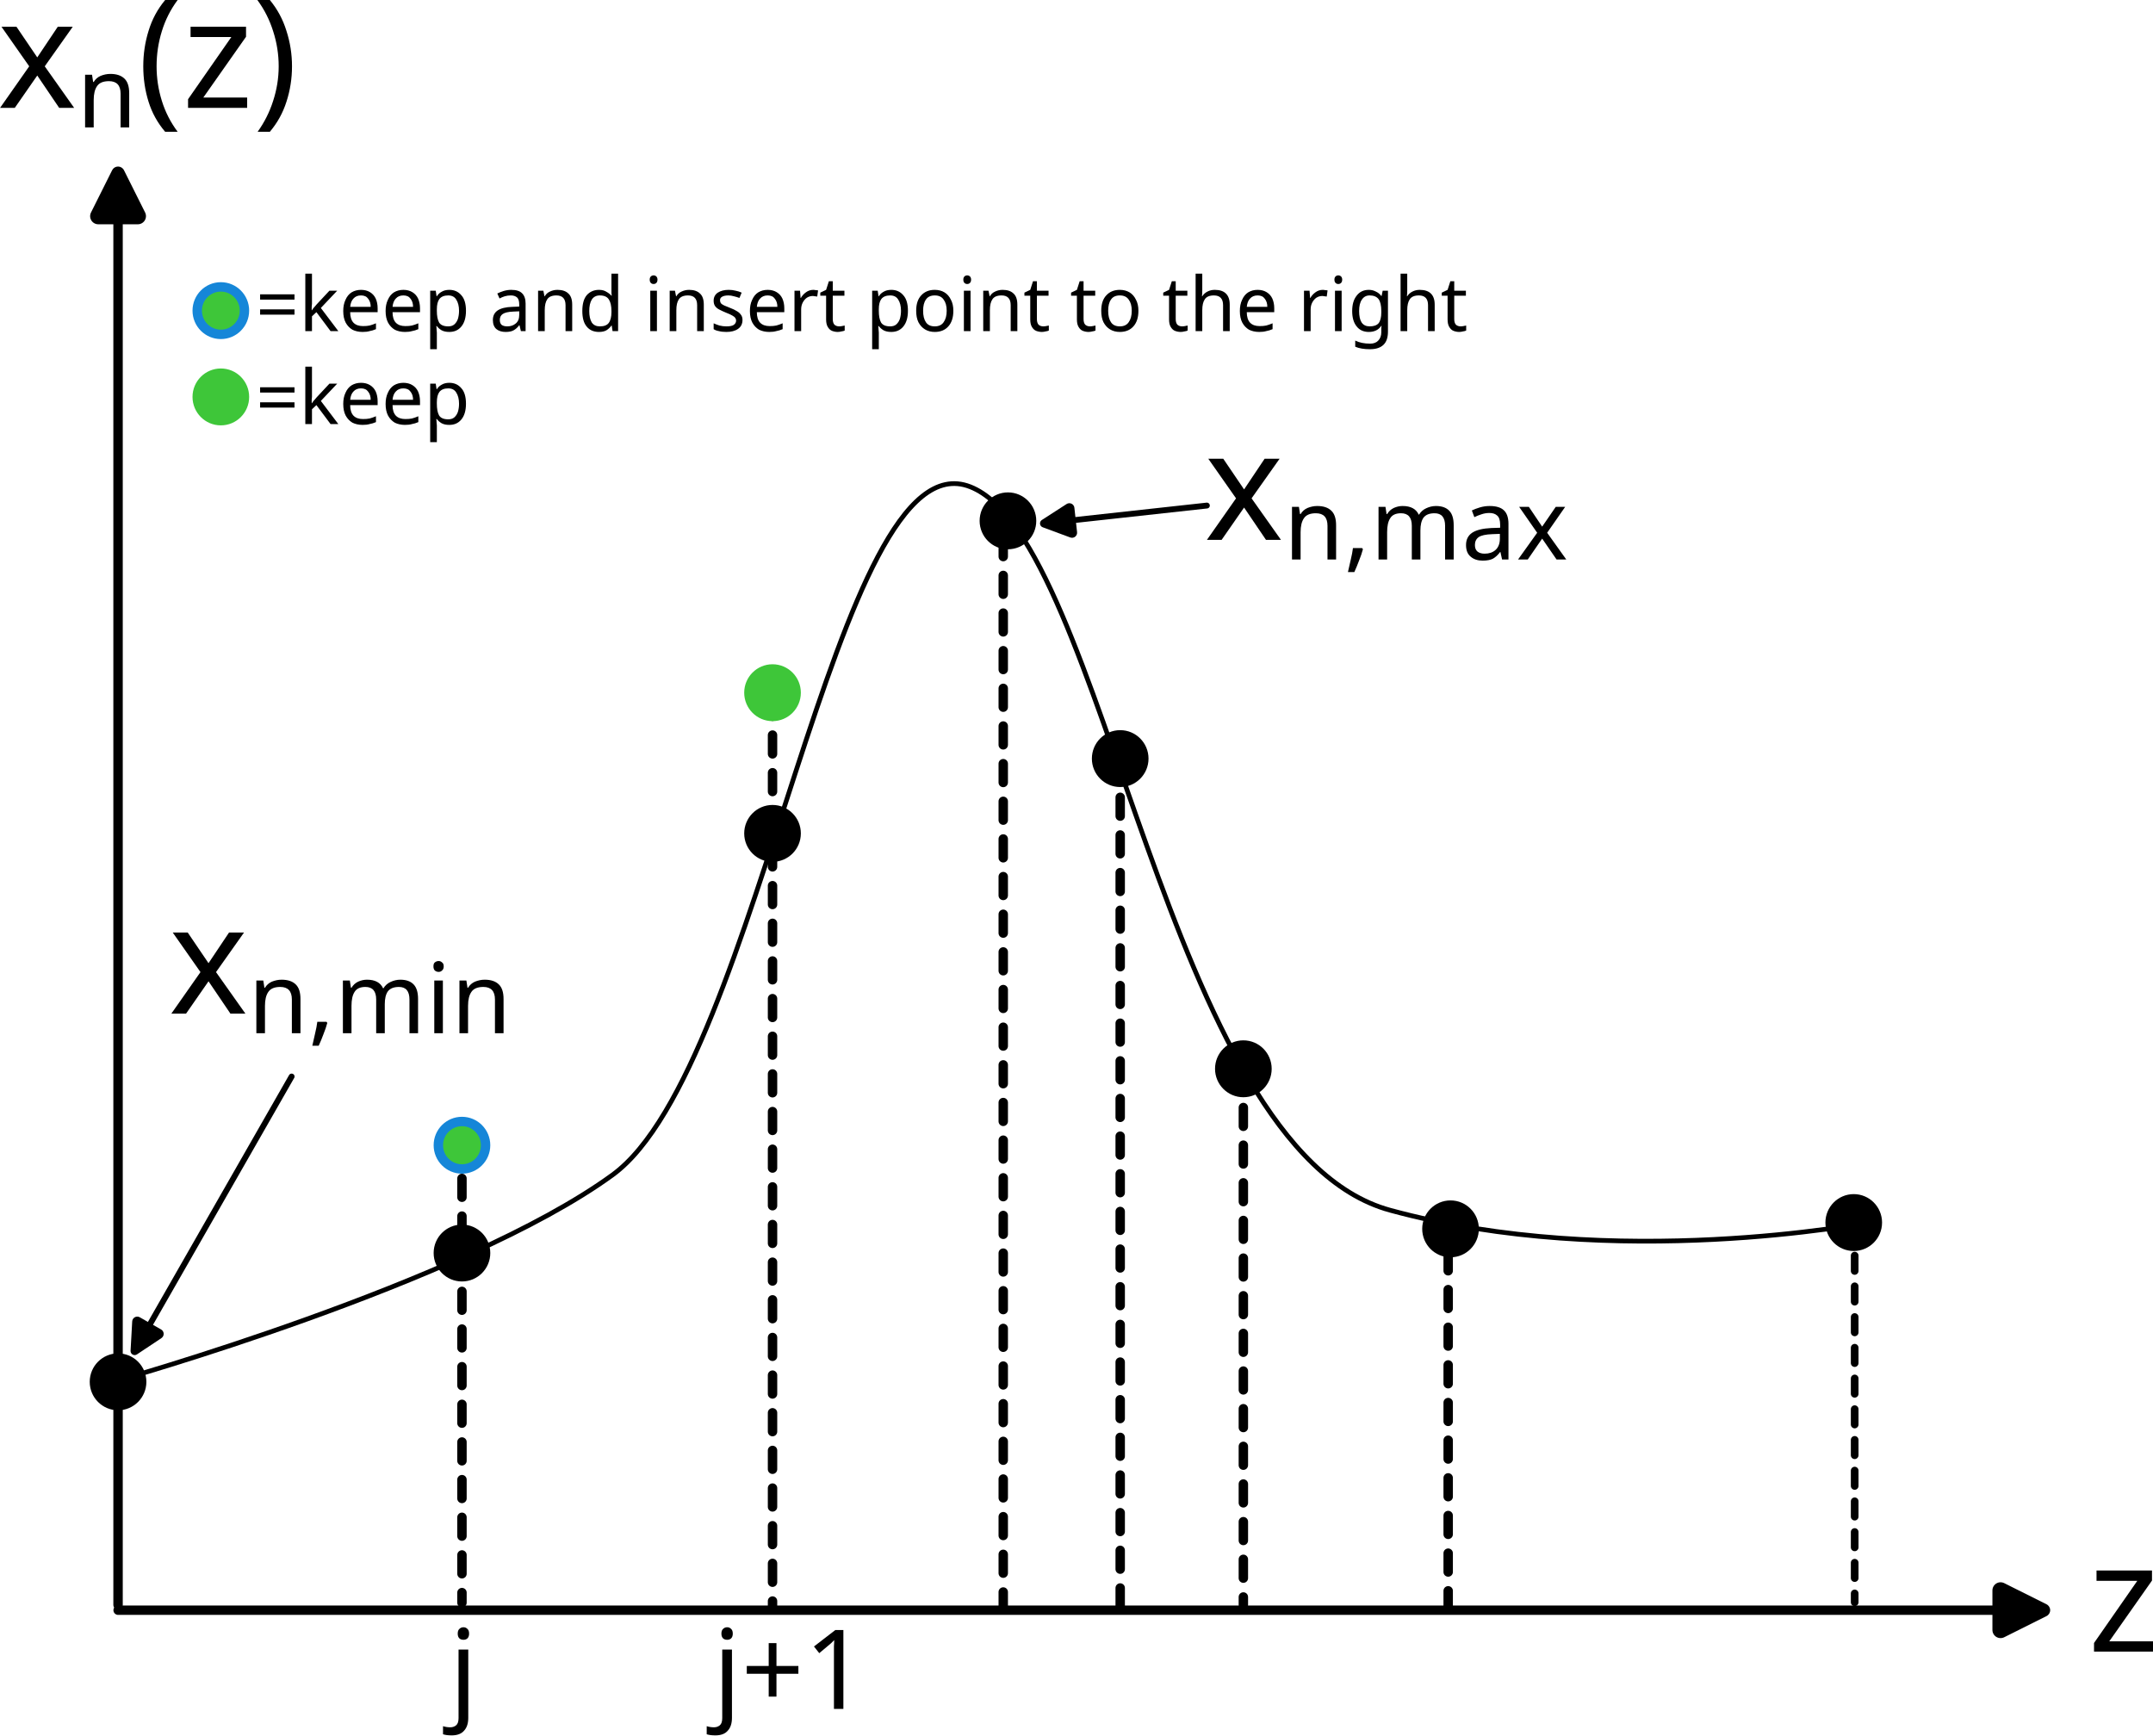
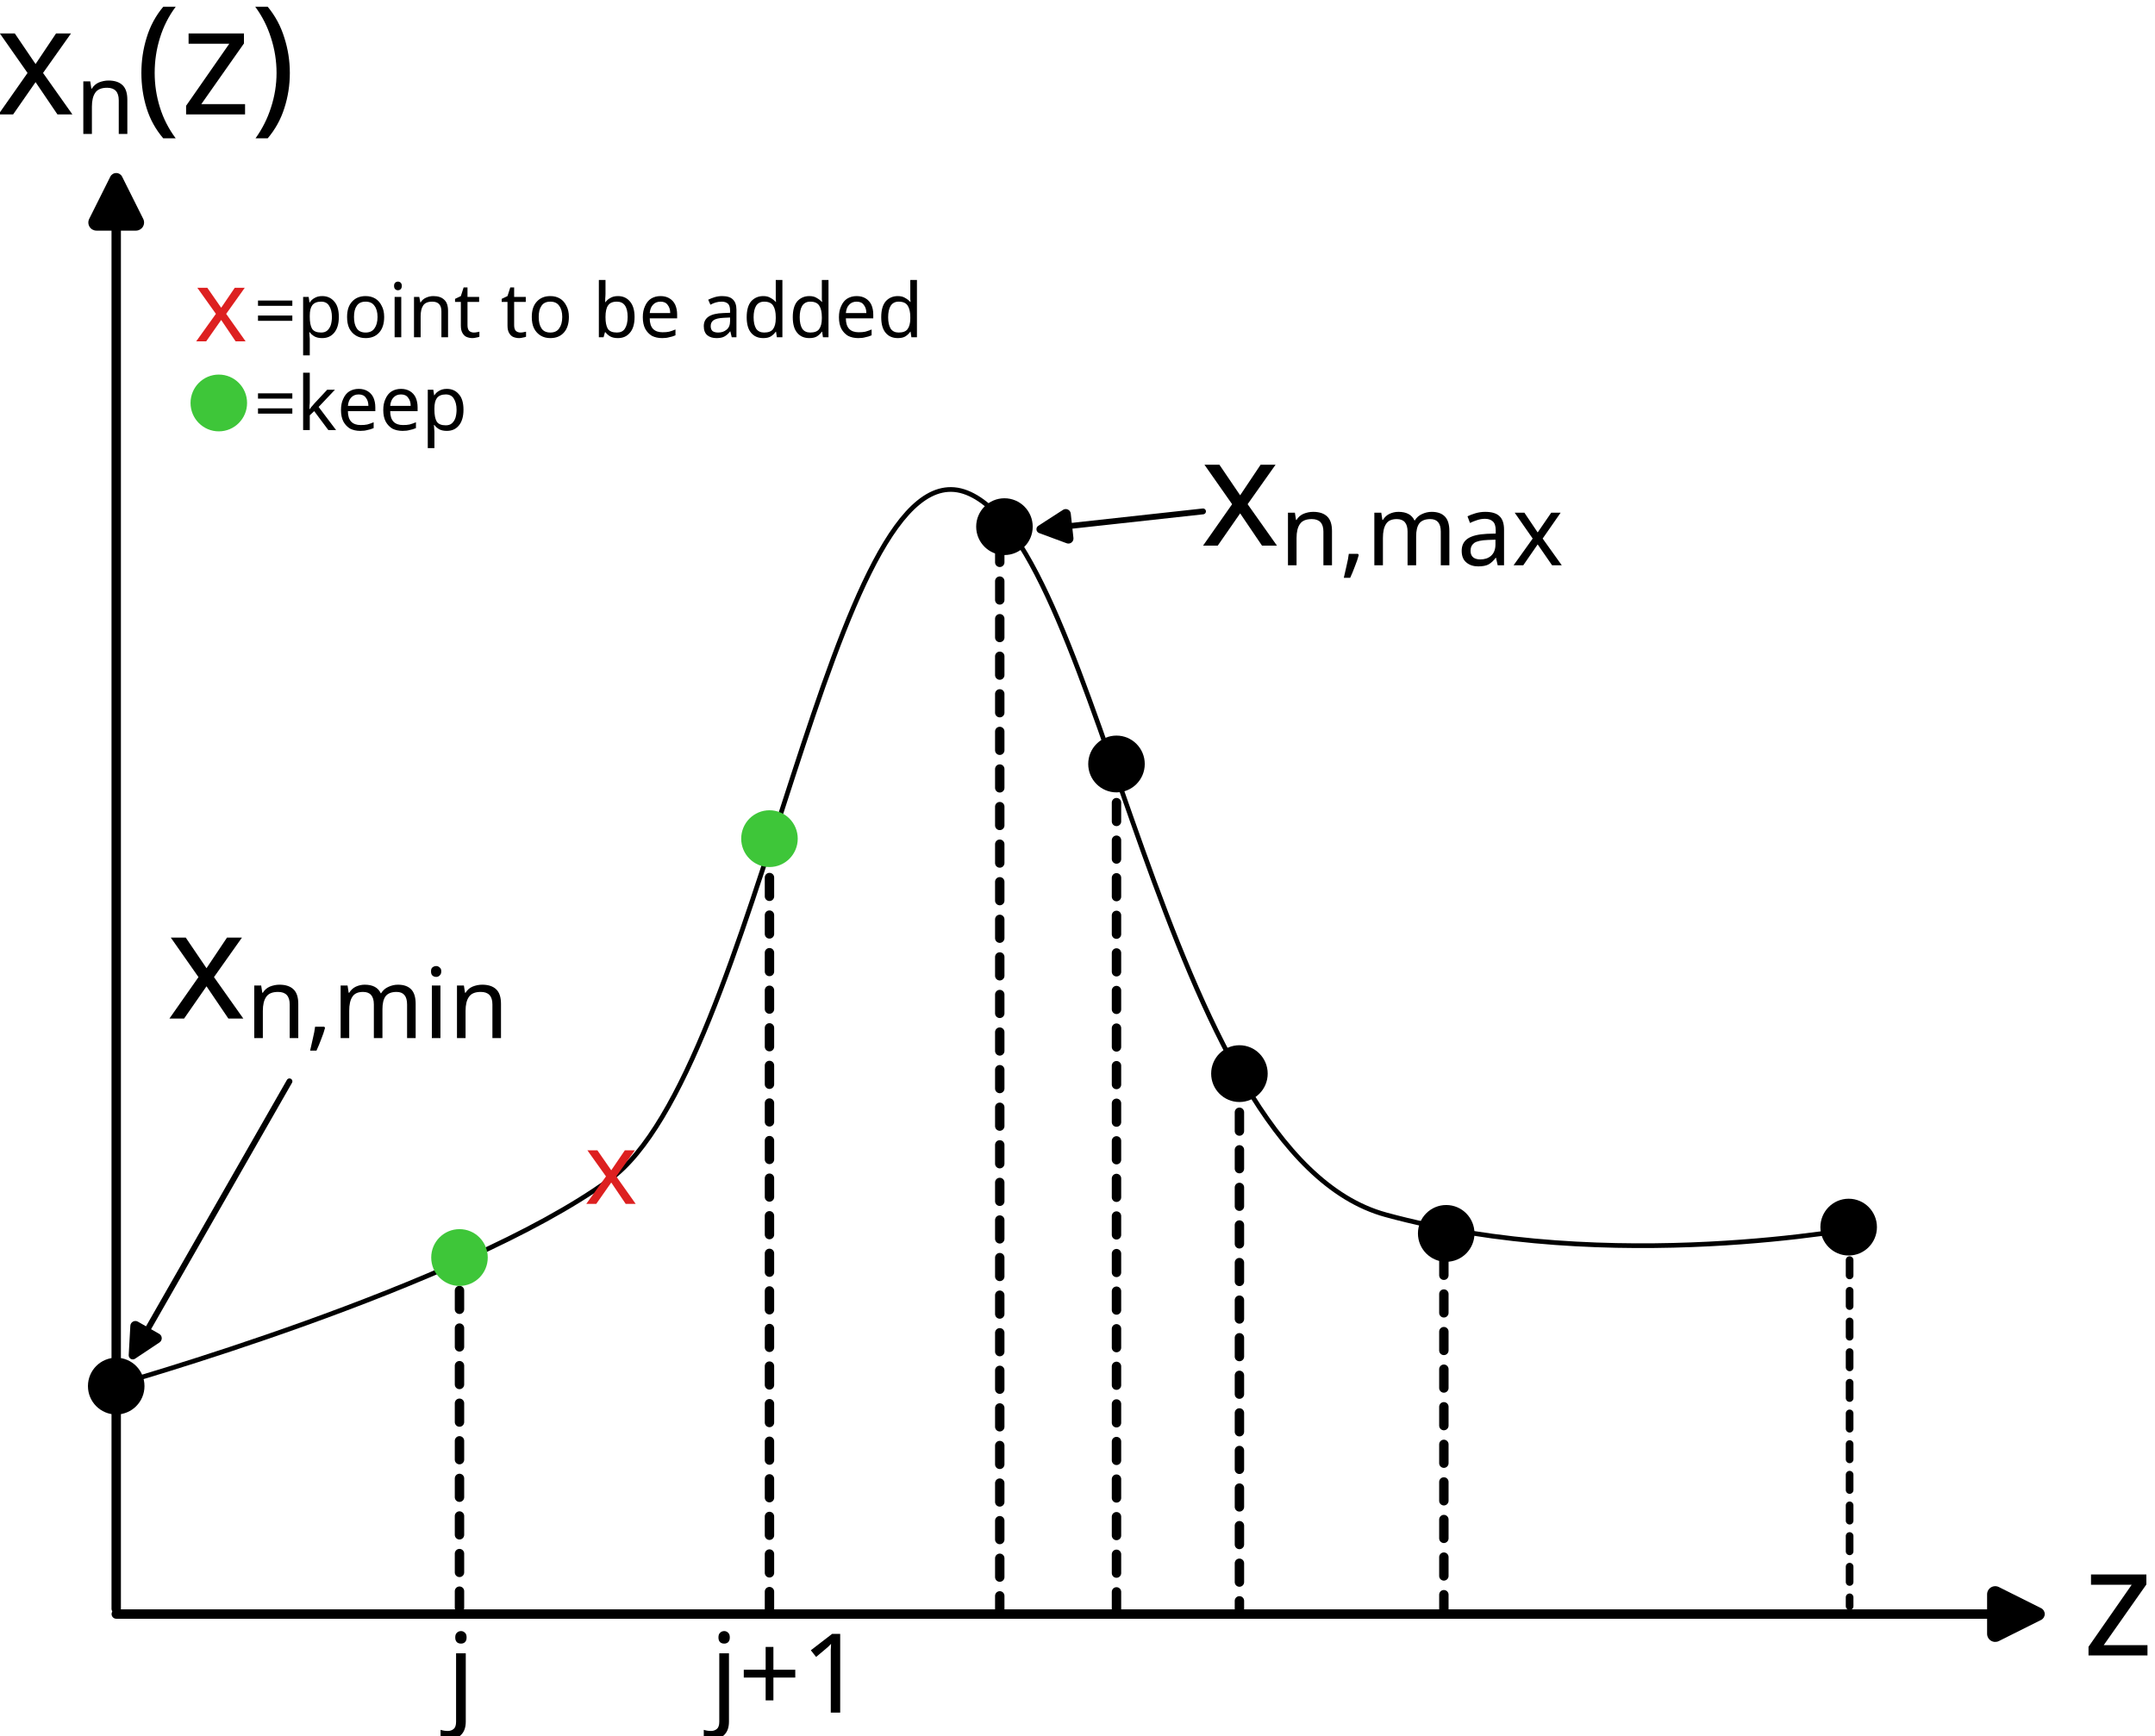
- <svg xmlns="http://www.w3.org/2000/svg" width="120.987mm" height="97.534mm" viewBox="0 0 120.987 97.534" version="1.1" id="svg1">
+ <svg xmlns="http://www.w3.org/2000/svg" width="121.325mm" height="97.715mm" viewBox="0 0 121.325 97.715" version="1.1" id="svg1">
  <defs id="defs1">
    <marker style="overflow:visible" id="RoundedArrow" refX="0" refY="0" orient="auto-start-reverse" markerWidth="1" markerHeight="1" viewBox="0 0 1 1" preserveAspectRatio="xMidYMid">
      <path transform="scale(0.7)" d="m -0.211,-4.106 6.422,3.211 a 1,1 90 0 1 0,1.789 L -0.211,4.106 A 1.236,1.236 31.717 0 1 -2,3 v -6 a 1.236,1.236 148.283 0 1 1.789,-1.106 z" style="fill:context-stroke;fill-rule:evenodd;stroke:none" id="path8" />
    </marker>
    <marker style="overflow:visible" id="RoundedArrow-6" refX="0" refY="0" orient="auto-start-reverse" markerWidth="1" markerHeight="1" viewBox="0 0 1 1" preserveAspectRatio="xMidYMid">
      <path transform="scale(0.7)" d="m -0.211,-4.106 6.422,3.211 a 1,1 90 0 1 0,1.789 L -0.211,4.106 A 1.236,1.236 31.717 0 1 -2,3 v -6 a 1.236,1.236 148.283 0 1 1.789,-1.106 z" style="fill:context-stroke;fill-rule:evenodd;stroke:none" id="path8-2" />
    </marker>
  </defs>
-   <g id="layer1" transform="translate(-50.88602,-129.4127)">
+   <g id="layer1" transform="translate(-50.97731,-129.0325)">
    <path style="fill:none;stroke:#000000;stroke-width:0.265px;stroke-linecap:butt;stroke-linejoin:miter;stroke-opacity:1" d="m 57.26,207.069 c 0,0 19.669,-5.523 28.047,-11.625 8.377,-6.102 12.458,-41.682 20.104,-38.673 7.646,3.009 10.923,37.197 23.59,40.656 12.667,3.459 26.854,0.694 26.854,0.694" id="path1" />
-     <path style="fill:none;stroke:#000000;stroke-width:0.529;stroke-linecap:round;stroke-linejoin:round;stroke-miterlimit:4;stroke-dasharray:1.058, 1.058;stroke-dashoffset:0;stroke-opacity:1" d="m 76.846,193.525 v 25.961" id="path2985-9-8-0-4" />
-     <path style="fill:none;stroke:#000000;stroke-width:0.529;stroke-linecap:round;stroke-linejoin:round;stroke-miterlimit:4;stroke-dasharray:1.058, 1.058;stroke-dashoffset:0;stroke-opacity:1" d="m 94.298,168.608 v 51.25" id="path2985-9-8-0-4-3-6" />
+     <text xml:space="preserve" style="font-style:normal;font-weight:normal;font-size:5.644px;line-height:1.25;font-family:sans-serif;fill:#dd2020;fill-opacity:1;stroke:none;stroke-width:0.265" x="61.928" y="148.252" id="text3">
+       <tspan id="tspan3" style="font-size:5.644px;fill:#dd2020;fill-opacity:1;stroke-width:0.265" x="61.928" y="148.252">x</tspan>
+     </text>
+     <text xml:space="preserve" style="font-style:normal;font-weight:normal;font-size:5.644px;line-height:1.25;font-family:sans-serif;fill:#dd2020;fill-opacity:1;stroke:none;stroke-width:0.265;stroke-opacity:1" x="83.89" y="196.81" id="text3-5">
+       <tspan id="tspan3-3" style="font-size:5.644px;fill:#dd2020;fill-opacity:1;stroke:none;stroke-width:0.265;stroke-opacity:1" x="83.89" y="196.81">x</tspan>
+     </text>
+     <path style="fill:none;stroke:#000000;stroke-width:0.529;stroke-linecap:round;stroke-linejoin:round;stroke-miterlimit:4;stroke-dasharray:1.058, 1.058;stroke-dashoffset:0;stroke-opacity:1" d="M 76.846,199.574 V 219.548" id="path2985-9-8-0-4" />
+     <path style="fill:none;stroke:#000000;stroke-width:0.529;stroke-linecap:round;stroke-linejoin:round;stroke-miterlimit:4;stroke-dasharray:1.058, 1.058;stroke-dashoffset:0;stroke-opacity:1" d="m 94.298,176.323 v 43.574" id="path2985-9-8-0-4-3-6" />
    <path style="fill:none;stroke:#000000;stroke-width:0.329;stroke-linecap:round;stroke-linejoin:round;stroke-miterlimit:4;stroke-dasharray:none;stroke-dashoffset:0;stroke-opacity:1;marker-start:url(#RoundedArrow)" d="M 59.112,204.187 67.274,189.914" id="path2985-9-8-0-4-3-6-3" />
    <path style="fill:none;stroke:#000000;stroke-width:0.329;stroke-linecap:round;stroke-linejoin:round;stroke-miterlimit:4;stroke-dasharray:none;stroke-dashoffset:0;stroke-opacity:1;marker-start:url(#RoundedArrow-6)" d="m 110.878,158.684 7.828,-0.859" id="path2985-9-8-0-4-3-6-3-1" />
    <path style="fill:none;stroke:#000000;stroke-width:0.529;stroke-linecap:round;stroke-linejoin:round;stroke-miterlimit:4;stroke-dasharray:1.058, 1.058;stroke-dashoffset:0;stroke-opacity:1" d="m 107.263,159.635 v 60.229" id="path2985-9-8-0-4-3-6-8" />
    <path style="fill:none;stroke:#000000;stroke-width:0.529;stroke-linecap:round;stroke-linejoin:round;stroke-miterlimit:4;stroke-dasharray:1.058, 1.058;stroke-dashoffset:0;stroke-opacity:1" d="m 120.756,189.539 v 30.068" id="path2985-9-8-0-4-3-6-8-9" />
    <path style="fill:none;stroke:#000000;stroke-width:0.529;stroke-linecap:round;stroke-linejoin:round;stroke-miterlimit:4;stroke-dasharray:1.058, 1.058;stroke-dashoffset:1.005;stroke-opacity:1" d="m 132.266,198.662 v 21.244" id="path2985-9-8-0-4-3-6-8-9-6" />
    <text id="text4421-6-2-2-1-1-5-0-9" y="224.886" x="76.316" style="font-style:normal;font-variant:normal;font-weight:normal;font-stretch:normal;font-size:1.862px;line-height:0%;font-family:'Century Gothic';-inkscape-font-specification:'Century Gothic';letter-spacing:0px;word-spacing:0px;fill:#000000;fill-opacity:1;stroke:none;stroke-width:0.548" xml:space="preserve" transform="scale(0.9974829,1.002523)">
      <tspan y="224.886" x="76.316" id="tspan4423-1-3-2-6-1-8-8-0" style="font-size:6.208px;line-height:1.25;stroke-width:0.548">j</tspan>
    </text>
-     <ellipse style="fill:#000000;fill-opacity:1;fill-rule:evenodd;stroke:#000000;stroke-width:0.529;stroke-linecap:round;stroke-linejoin:round;stroke-miterlimit:4;stroke-dasharray:none;stroke-dashoffset:0;stroke-opacity:1" id="path3755-74-0-9-8-4-2-1" cx="76.846" cy="199.833" rx="1.327" ry="1.334" />
-     <ellipse style="fill:#3ec639;fill-opacity:1;fill-rule:evenodd;stroke:#1586d8;stroke-width:0.529;stroke-linecap:round;stroke-linejoin:round;stroke-miterlimit:4;stroke-dasharray:none;stroke-dashoffset:0;stroke-opacity:1" id="path3755-74-0-9-8-4-2-1-6" cx="76.846" cy="193.775" rx="1.327" ry="1.334" />
-     <ellipse style="fill:#3ec639;fill-opacity:1;fill-rule:evenodd;stroke:#3ec639;stroke-width:0.529;stroke-linecap:round;stroke-linejoin:round;stroke-miterlimit:4;stroke-dasharray:none;stroke-dashoffset:0;stroke-opacity:1" id="path3755-74-0-9-8-4-2-1-9" cx="94.298" cy="168.343" rx="1.327" ry="1.334" />
+     <ellipse style="fill:#3ec639;fill-opacity:1;fill-rule:evenodd;stroke:#3ec639;stroke-width:0.529;stroke-linecap:round;stroke-linejoin:round;stroke-miterlimit:4;stroke-dasharray:none;stroke-dashoffset:0;stroke-opacity:1" id="path3755-74-0-9-8-4-2-1" cx="76.846" cy="199.833" rx="1.327" ry="1.334" />
    <ellipse style="fill:#000000;fill-opacity:1;fill-rule:evenodd;stroke:#000000;stroke-width:0.529;stroke-linecap:round;stroke-linejoin:round;stroke-miterlimit:4;stroke-dasharray:none;stroke-dashoffset:0;stroke-opacity:1" id="path3755-74-0-9-8-4-2-1-5" cx="57.52" cy="207.072" rx="1.327" ry="1.334" />
-     <ellipse style="fill:#000000;fill-opacity:1;fill-rule:evenodd;stroke:#000000;stroke-width:0.529;stroke-linecap:round;stroke-linejoin:round;stroke-miterlimit:4;stroke-dasharray:none;stroke-dashoffset:0;stroke-opacity:1" id="path3755-74-0-9-8-4-2-1-4-6" cx="94.298" cy="176.25" rx="1.327" ry="1.334" />
+     <ellipse style="fill:#3ec639;fill-opacity:1;fill-rule:evenodd;stroke:#3ec639;stroke-width:0.529;stroke-linecap:round;stroke-linejoin:round;stroke-miterlimit:4;stroke-dasharray:none;stroke-dashoffset:0;stroke-opacity:1" id="path3755-74-0-9-8-4-2-1-4-6" cx="94.298" cy="176.25" rx="1.327" ry="1.334" />
    <ellipse style="fill:#000000;fill-opacity:1;fill-rule:evenodd;stroke:#000000;stroke-width:0.529;stroke-linecap:round;stroke-linejoin:round;stroke-miterlimit:4;stroke-dasharray:none;stroke-dashoffset:0;stroke-opacity:1" id="path3755-74-0-9-8-4-2-1-4-6-3" cx="107.527" cy="158.684" rx="1.327" ry="1.334" />
    <ellipse style="fill:#000000;fill-opacity:1;fill-rule:evenodd;stroke:#000000;stroke-width:0.529;stroke-linecap:round;stroke-linejoin:round;stroke-miterlimit:4;stroke-dasharray:none;stroke-dashoffset:0;stroke-opacity:1" id="path3755-74-0-9-8-4-2-1-4-6-3-9" cx="120.756" cy="189.479" rx="1.327" ry="1.334" />
    <path style="fill:none;stroke:#000000;stroke-width:0.529;stroke-linecap:round;stroke-linejoin:round;stroke-miterlimit:4;stroke-dasharray:1.058, 1.058;stroke-dashoffset:0;stroke-opacity:1" d="m 113.835,172.106 v 47.8" id="path2985-9-8-0-4-3-6-8-9-3" />
    <ellipse style="fill:#000000;fill-opacity:1;fill-rule:evenodd;stroke:#000000;stroke-width:0.529;stroke-linecap:round;stroke-linejoin:round;stroke-miterlimit:4;stroke-dasharray:none;stroke-dashoffset:0;stroke-opacity:1" id="path3755-74-0-9-8-4-2-1-4-6-3-9-7" cx="113.835" cy="172.046" rx="1.327" ry="1.334" />
    <ellipse style="fill:#000000;fill-opacity:1;fill-rule:evenodd;stroke:#000000;stroke-width:0.529;stroke-linecap:round;stroke-linejoin:round;stroke-miterlimit:4;stroke-dasharray:none;stroke-dashoffset:0;stroke-opacity:1" id="path3755-74-0-9-8-4-2-1-4-6-3-9-0" cx="132.398" cy="198.475" rx="1.327" ry="1.334" />
    <path style="fill:none;stroke:#000000;stroke-width:0.431;stroke-linecap:round;stroke-linejoin:round;stroke-miterlimit:4;stroke-dasharray:0.863, 0.863;stroke-dashoffset:0;stroke-opacity:1" d="m 155.109,198.252 v 21.209" id="path2985-9-8-0-4-3-6-8-9-6-9" />
    <ellipse style="fill:#000000;fill-opacity:1;fill-rule:evenodd;stroke:#000000;stroke-width:0.529;stroke-linecap:round;stroke-linejoin:round;stroke-miterlimit:4;stroke-dasharray:none;stroke-dashoffset:0;stroke-opacity:1" id="path3755-74-0-9-8-4-2-1-4-6-3-9-0-3" cx="155.056" cy="198.121" rx="1.327" ry="1.334" />
    <path style="fill:none;stroke:#000000;stroke-width:0.529;stroke-linecap:round;stroke-linejoin:round;stroke-miterlimit:4;stroke-dasharray:none;stroke-opacity:1;marker-start:url(#RoundedArrow)" d="M 163.59,219.906 H 57.524" id="path2985-7-3" />
    <path style="fill:none;stroke:#000000;stroke-width:0.529;stroke-linecap:round;stroke-linejoin:round;stroke-miterlimit:4;stroke-dasharray:none;stroke-opacity:1;marker-start:url(#RoundedArrow)" d="m 57.52,141.277 v 78.331" id="path2985-7-3-7" />
    <text id="text4421-6-2-2-1-1-5-0-0" y="221.676" x="168.657" style="font-style:normal;font-variant:normal;font-weight:normal;font-stretch:normal;font-size:8.467px;line-height:0%;font-family:'Century Gothic';-inkscape-font-specification:'Century Gothic';letter-spacing:0px;word-spacing:0px;fill:#000000;fill-opacity:1;stroke:none;stroke-width:0.548" xml:space="preserve" transform="scale(0.9974829,1.002523)">
      <tspan y="221.676" x="168.657" id="tspan4423-1-3-2-6-1-8-8-1" style="font-size:8.467px;line-height:1.25;stroke-width:0.548">z</tspan>
    </text>
    <text id="text4421-6-2-2-1-1-5-0-0-0" y="135.132" x="50.862" style="font-style:normal;font-variant:normal;font-weight:normal;font-stretch:normal;font-size:8.467px;line-height:0%;font-family:'Century Gothic';-inkscape-font-specification:'Century Gothic';letter-spacing:0px;word-spacing:0px;fill:#000000;fill-opacity:1;stroke:none;stroke-width:0.548" xml:space="preserve" transform="scale(0.9974829,1.002523)">
      <tspan y="135.132" x="50.862" id="tspan4423-1-3-2-6-1-8-8-1-8" style="font-size:8.467px;line-height:1.25;stroke-width:0.548">x<tspan style="font-size:65%;baseline-shift:sub" id="tspan1">n</tspan>(z)</tspan>
    </text>
    <text id="text4421-6-2-2-1-1-5-0-0-5" y="159.352" x="118.853" style="font-style:normal;font-variant:normal;font-weight:normal;font-stretch:normal;font-size:8.467px;line-height:0%;font-family:'Century Gothic';-inkscape-font-specification:'Century Gothic';letter-spacing:0px;word-spacing:0px;fill:#000000;fill-opacity:1;stroke:none;stroke-width:0.548" xml:space="preserve" transform="scale(0.9974829,1.002523)">
      <tspan y="159.352" x="118.853" id="tspan4423-1-3-2-6-1-8-8-1-4" style="font-size:8.467px;line-height:1.25;stroke-width:0.548">x<tspan style="font-size:65%;baseline-shift:sub" id="tspan2">n,max</tspan>
      </tspan>
    </text>
    <text id="text4421-6-2-2-1-1-5-0-0-5-8" y="185.909" x="60.51" style="font-style:normal;font-variant:normal;font-weight:normal;font-stretch:normal;font-size:8.467px;line-height:0%;font-family:'Century Gothic';-inkscape-font-specification:'Century Gothic';letter-spacing:0px;word-spacing:0px;fill:#000000;fill-opacity:1;stroke:none;stroke-width:0.548" xml:space="preserve" transform="scale(0.9974829,1.002523)">
      <tspan y="185.909" x="60.51" id="tspan4423-1-3-2-6-1-8-8-1-4-8" style="font-size:8.467px;line-height:1.25;stroke-width:0.548">x<tspan style="font-size:65%;baseline-shift:sub" id="tspan2-6">n,min</tspan>
      </tspan>
    </text>
    <text id="text4421-6-2-2-1-1-4-0-4" y="224.886" x="91.17" style="font-style:normal;font-variant:normal;font-weight:normal;font-stretch:normal;font-size:1.862px;line-height:0%;font-family:'Century Gothic';-inkscape-font-specification:'Century Gothic';letter-spacing:0px;word-spacing:0px;fill:#000000;fill-opacity:1;stroke:none;stroke-width:0.548" xml:space="preserve" transform="scale(0.9974829,1.002523)">
      <tspan y="224.886" x="91.17" id="tspan4423-1-3-2-6-1-1-3-0" style="font-size:6.208px;line-height:1.25;stroke-width:0.548">j+1</tspan>
    </text>
    <text id="text4421-6-2-2-1-1-1-1-4" y="152.861" x="65.433" style="font-style:normal;font-variant:normal;font-weight:normal;font-stretch:normal;font-size:4.233px;line-height:0%;font-family:'Century Gothic';-inkscape-font-specification:'Century Gothic';letter-spacing:0px;word-spacing:0px;fill:#000000;fill-opacity:1;stroke:none;stroke-width:0.548" xml:space="preserve" transform="scale(0.9974829,1.002523)">
      <tspan y="152.861" x="65.433" id="tspan4423-1-3-2-6-1-7-7-1" style="font-size:4.233px;line-height:1.25;stroke-width:0.548">=keep</tspan>
    </text>
    <text id="text4421-6-2-2-1-1-1-1-4-7" y="147.647" x="65.433" style="font-style:normal;font-variant:normal;font-weight:normal;font-stretch:normal;font-size:4.233px;line-height:0%;font-family:'Century Gothic';-inkscape-font-specification:'Century Gothic';letter-spacing:0px;word-spacing:0px;fill:#000000;fill-opacity:1;stroke:none;stroke-width:0.548" xml:space="preserve" transform="scale(0.9974829,1.002523)">
-       <tspan y="147.647" x="65.433" id="tspan4423-1-3-2-6-1-7-7-1-7" style="font-size:4.233px;line-height:1.25;stroke-width:0.548">=keep and insert point to the right</tspan>
+       <tspan y="147.647" x="65.433" id="tspan4423-1-3-2-6-1-7-7-1-7" style="font-size:4.233px;line-height:1.25;stroke-width:0.548">=point to be added</tspan>
    </text>
    <ellipse style="fill:#3ec639;fill-opacity:1;fill-rule:evenodd;stroke:#3ec639;stroke-width:0.529;stroke-linecap:round;stroke-linejoin:round;stroke-miterlimit:4;stroke-dasharray:none;stroke-dashoffset:0;stroke-opacity:1" id="path3755-74-0-9-8-2-9-6" cx="63.296" cy="151.72" rx="1.327" ry="1.334" />
-     <ellipse style="fill:#3ec639;fill-opacity:1;fill-rule:evenodd;stroke:#1586d8;stroke-width:0.529;stroke-linecap:round;stroke-linejoin:round;stroke-miterlimit:4;stroke-dasharray:none;stroke-dashoffset:0;stroke-opacity:1" id="path3755-74-0-9-2-4-1-9" cx="63.296" cy="146.87" rx="1.327" ry="1.334" />
  </g>
</svg>
